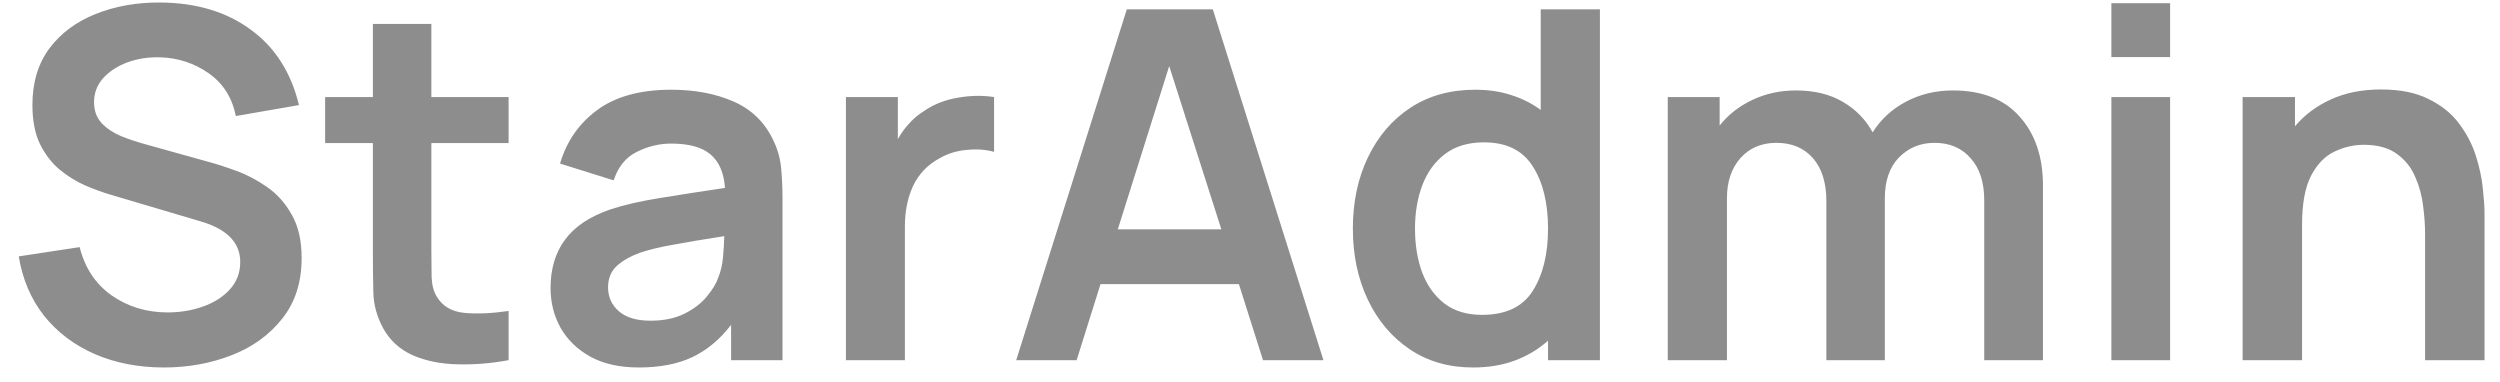
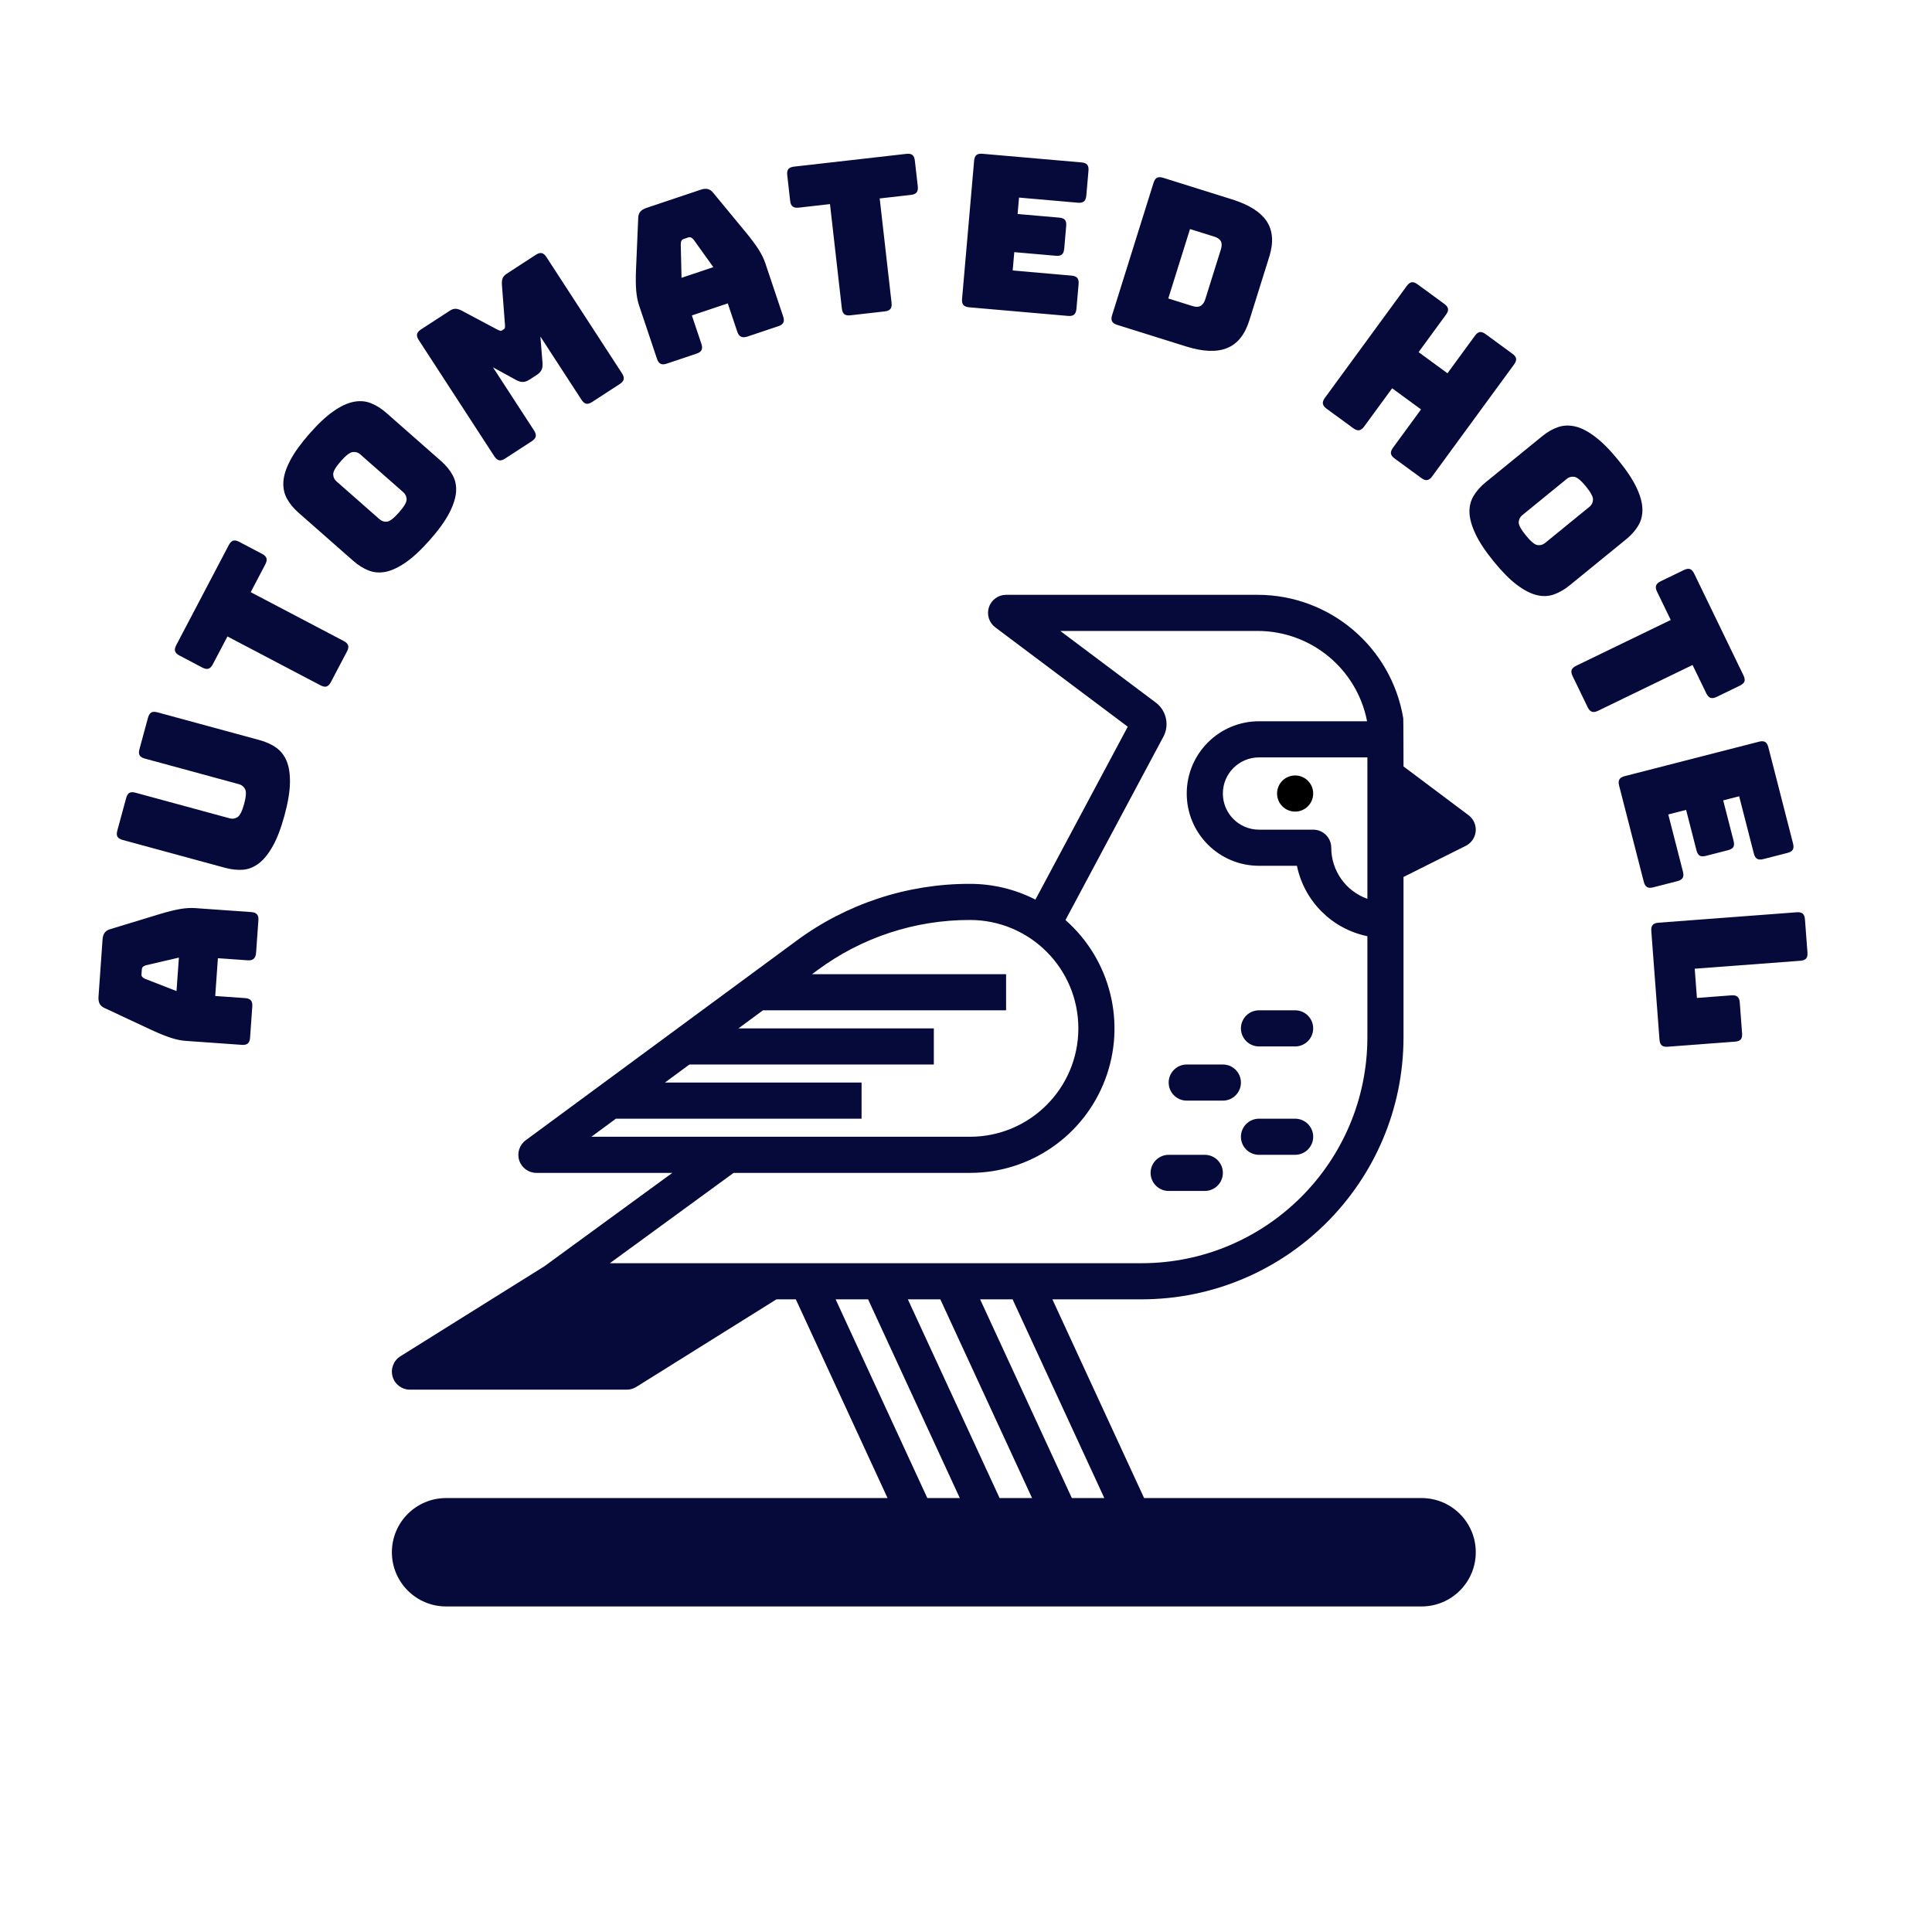
- <svg xmlns="http://www.w3.org/2000/svg" width="118" height="18" viewBox="0 0 118 18" fill="none">
-   <path d="M7.739 17.345C8.874 17.345 9.936 17.153 10.925 16.77C11.914 16.387 12.711 15.812 13.317 15.045C13.93 14.278 14.237 13.324 14.237 12.181C14.237 11.361 14.084 10.683 13.777 10.146C13.478 9.602 13.091 9.165 12.616 8.835C12.148 8.505 11.661 8.248 11.155 8.065C10.657 7.88 10.204 7.735 9.798 7.628L6.831 6.8C6.463 6.7 6.095 6.577 5.727 6.431C5.359 6.278 5.052 6.075 4.807 5.822C4.562 5.561 4.439 5.228 4.439 4.822C4.439 4.392 4.581 4.016 4.864 3.695C5.156 3.373 5.535 3.123 6.003 2.947C6.478 2.771 6.992 2.69 7.544 2.705C8.395 2.728 9.162 2.978 9.844 3.453C10.526 3.928 10.956 4.603 11.132 5.477L14.111 4.96C13.742 3.426 12.987 2.242 11.845 1.406C10.703 0.563 9.28 0.133 7.579 0.118C6.459 0.11 5.439 0.29 4.519 0.658C3.607 1.019 2.879 1.559 2.334 2.28C1.798 3.001 1.53 3.894 1.53 4.96C1.53 5.688 1.648 6.301 1.886 6.8C2.131 7.29 2.442 7.693 2.817 8.007C3.201 8.321 3.603 8.57 4.025 8.755C4.454 8.938 4.853 9.084 5.221 9.191L9.499 10.457C10.726 10.825 11.339 11.461 11.339 12.366C11.339 12.871 11.174 13.305 10.845 13.665C10.523 14.018 10.101 14.286 9.579 14.47C9.058 14.654 8.502 14.746 7.912 14.746C6.915 14.746 6.034 14.478 5.267 13.941C4.508 13.404 4.006 12.645 3.76 11.664L0.885 12.101C1.062 13.182 1.46 14.117 2.082 14.907C2.71 15.689 3.507 16.291 4.473 16.712C5.447 17.134 6.536 17.345 7.739 17.345ZM24.006 17V14.677C23.231 14.792 22.541 14.823 21.936 14.769C21.33 14.715 20.889 14.459 20.613 13.998C20.468 13.761 20.387 13.454 20.372 13.079C20.364 12.695 20.36 12.258 20.36 11.768V6.753H24.006V4.58H20.36V1.13H17.6V4.58H15.346V6.753H17.6V11.928C17.6 12.642 17.608 13.278 17.623 13.838C17.639 14.389 17.788 14.934 18.072 15.47C18.394 16.061 18.865 16.494 19.486 16.77C20.107 17.038 20.809 17.18 21.591 17.195C22.38 17.218 23.185 17.153 24.006 17ZM30.149 17.345C31.138 17.345 31.978 17.184 32.668 16.862C33.366 16.532 33.979 16.023 34.508 15.332V17H36.934V9.376C36.934 8.839 36.911 8.344 36.865 7.892C36.819 7.432 36.685 6.984 36.463 6.546C36.057 5.726 35.432 5.136 34.588 4.776C33.753 4.415 32.783 4.235 31.679 4.235C30.222 4.235 29.061 4.553 28.194 5.189C27.328 5.826 26.742 6.669 26.435 7.72L28.965 8.513C29.172 7.877 29.536 7.428 30.057 7.168C30.579 6.907 31.119 6.777 31.679 6.777C32.522 6.777 33.143 6.949 33.542 7.294C33.941 7.631 34.167 8.156 34.22 8.87C33.132 9.03 32.12 9.188 31.184 9.341C30.257 9.487 29.467 9.667 28.815 9.882C27.834 10.219 27.117 10.698 26.665 11.319C26.213 11.932 25.986 12.691 25.986 13.596C25.986 14.278 26.144 14.903 26.458 15.47C26.78 16.038 27.251 16.494 27.872 16.839C28.493 17.176 29.252 17.345 30.149 17.345ZM30.701 15.137C30.05 15.137 29.551 14.988 29.206 14.688C28.869 14.389 28.7 14.014 28.7 13.562C28.7 13.155 28.831 12.825 29.091 12.572C29.36 12.319 29.732 12.105 30.207 11.928C30.644 11.783 31.169 11.656 31.782 11.549C32.396 11.434 33.197 11.3 34.186 11.146C34.178 11.438 34.159 11.764 34.128 12.124C34.098 12.477 34.025 12.795 33.91 13.079C33.818 13.362 33.638 13.665 33.369 13.987C33.109 14.309 32.756 14.581 32.311 14.803C31.867 15.026 31.33 15.137 30.701 15.137ZM39.928 17H42.711V10.687C42.711 9.966 42.842 9.326 43.102 8.766C43.371 8.206 43.788 7.773 44.356 7.466C44.739 7.244 45.169 7.114 45.644 7.075C46.119 7.029 46.545 7.06 46.92 7.168V4.58C46.361 4.496 45.786 4.507 45.195 4.614C44.605 4.714 44.08 4.921 43.62 5.236C43.359 5.396 43.125 5.592 42.918 5.822C42.711 6.044 42.531 6.293 42.378 6.569V4.58H39.928V17Z" fill="#8D8D8D" />
-   <path d="M47.965 17H50.817L51.944 13.412H58.476L59.614 17H62.466L57.245 0.44H53.186L47.965 17ZM52.76 10.825L55.187 3.119L57.648 10.825H52.76ZM69.525 17.345C70.261 17.345 70.924 17.234 71.514 17.012C72.105 16.789 72.622 16.479 73.067 16.08V17H75.516V0.44H72.722V5.189C72.308 4.883 71.844 4.649 71.331 4.488C70.817 4.319 70.249 4.235 69.629 4.235C68.456 4.235 67.436 4.519 66.57 5.086C65.711 5.653 65.044 6.431 64.569 7.42C64.093 8.409 63.855 9.533 63.855 10.79C63.855 12.032 64.089 13.148 64.557 14.136C65.025 15.126 65.684 15.908 66.535 16.483C67.386 17.058 68.383 17.345 69.525 17.345ZM69.951 14.861C69.23 14.861 68.636 14.681 68.168 14.32C67.7 13.953 67.352 13.462 67.121 12.848C66.899 12.235 66.788 11.549 66.788 10.79C66.788 10.039 66.903 9.356 67.133 8.743C67.371 8.122 67.727 7.631 68.203 7.271C68.686 6.903 69.299 6.719 70.043 6.719C71.1 6.719 71.867 7.095 72.343 7.846C72.826 8.597 73.067 9.579 73.067 10.79C73.067 11.994 72.826 12.975 72.343 13.734C71.867 14.485 71.07 14.861 69.951 14.861ZM78.718 17H81.512V9.352C81.512 8.578 81.723 7.949 82.145 7.466C82.574 6.984 83.141 6.742 83.847 6.742C84.575 6.742 85.15 6.984 85.572 7.466C85.993 7.949 86.204 8.624 86.204 9.491V17H88.964V9.352C88.964 8.532 89.187 7.892 89.631 7.432C90.084 6.972 90.643 6.742 91.31 6.742C92.023 6.742 92.591 6.984 93.012 7.466C93.442 7.942 93.656 8.605 93.656 9.456V17H96.428V8.755C96.428 7.405 96.06 6.32 95.324 5.5C94.596 4.68 93.545 4.269 92.173 4.269C91.368 4.269 90.632 4.446 89.965 4.798C89.298 5.151 88.773 5.634 88.389 6.247C88.06 5.642 87.592 5.163 86.986 4.81C86.381 4.45 85.641 4.269 84.767 4.269C84.023 4.269 83.337 4.419 82.708 4.718C82.087 5.009 81.574 5.412 81.167 5.926V4.58H78.718V17ZM99.657 2.694H102.429V0.152H99.657V2.694ZM99.657 17H102.429V4.58H99.657V17ZM105.851 17H108.657V10.617C108.657 9.613 108.799 8.839 109.082 8.294C109.374 7.742 109.742 7.363 110.186 7.156C110.639 6.941 111.099 6.834 111.566 6.834C112.226 6.834 112.751 6.98 113.142 7.271C113.533 7.555 113.82 7.919 114.004 8.364C114.196 8.8 114.319 9.257 114.372 9.732C114.434 10.207 114.464 10.637 114.464 11.02V17H117.27V10.066C117.27 9.774 117.243 9.387 117.19 8.904C117.144 8.421 117.036 7.911 116.868 7.375C116.699 6.838 116.438 6.332 116.086 5.856C115.733 5.373 115.254 4.982 114.648 4.684C114.05 4.377 113.295 4.223 112.383 4.223C111.486 4.223 110.696 4.381 110.014 4.695C109.339 5.002 108.776 5.423 108.323 5.96V4.58H105.851V17Z" fill="#8D8D8D" />
+ <svg xmlns="http://www.w3.org/2000/svg" width="512" height="512" style="" viewBox="0 0 512 512">
+   <rect data-fl-background="" x="0" y="0" width="512" height="512" fill="transparent" />
+   <g transform="matrix(0.598418, 0, 0, 0.598418, 94.27956, 133.6957)">
+     <path fill="rgba(255,255,255,1)" d="M399.338 48H288l61.435 46.076a4 4 0 0 1 1.246 4.846L304 186.333 88 344H348A108 108 0 0 0 456 236V96h0A57.443 57.443 0 0 0 399.338 48Z" transform="matrix(1, 0, 0, 1, 0, 0)" />
+     <path fill="rgba(255,255,255,1)" d="M456 184h0a32 32 0 0 1-32-32H400a24 24 0 0 1-24-24h0a24 24 0 0 1 24-24h56Z" transform="matrix(1, 0, 0, 1, 0, 0)" />
+     <path fill="rgba(255,255,255,1)" transform="matrix(1, 0, 0, 1, 0, 0)" data-type="circle" data-cx="416" data-cy="128" data-r="8" d="M416 128m-8 0a8 8 0 1 0 16 0a8 8 0 1 0 -16 0" />
+     <path fill="rgba(255,255,255,1)" d="M328 232a55.993 55.993 0 0 1-56 56H80l21.72-16 21.71-16 10.86-8L156 232l10.86-8 21.72-16 11.22-8.27A121.677 121.677 0 0 1 272 176a55.993 55.993 0 0 1 56 56Z" transform="matrix(1, 0, 0, 1, 0, 0)" />
+     <path fill="#060a3b" transform="matrix(1, 0, 0, 1, 0, 0)" data-type="polygon" d="M88 344L24 384L72 384L136 344L88 344Z" />
+     <path fill="#060a3b" transform="matrix(1, 0, 0, 1, 0, 0)" data-type="polygon" d="M136 344L72 384L120 384L184 344L136 344Z" />
+     <path fill="#060a3b" transform="matrix(1, 0, 0, 1, 0, 0)" data-type="polygon" d="M456 120L488 144L456 160L456 120Z" />
+     <path fill="rgba(255,255,255,1)" transform="matrix(1, 0, 0, 1, 0, 0)" data-type="polygon" d="M224 256L224 272L101.72 272L123.43 256L224 256Z" />
+     <path fill="rgba(255,255,255,1)" transform="matrix(1, 0, 0, 1, 0, 0)" data-type="polygon" d="M256 232L256 248L134.29 248L156 232L256 232Z" />
+     <path fill="rgba(255,255,255,1)" transform="matrix(1, 0, 0, 1, 0, 0)" data-type="polygon" d="M288 208L288 224L166.86 224L188.58 208L288 208Z" />
+     <path fill="rgba(255,255,255,1)" d="M384 264H368a8 8 0 0 1 0-16h16a8 8 0 0 1 0 16zM416 240H400a8 8 0 0 1 0-16h16a8 8 0 0 1 0 16zM416 288H400a8 8 0 0 1 0-16h16a8 8 0 0 1 0 16zM376 304H360a8 8 0 0 1 0-16h16a8 8 0 0 1 0 16z" transform="matrix(1, 0, 0, 1, 0, 0)" />
+     <path fill="#060a3b" d="M40 448H472a0 0 0 0 1 0 0v32a0 0 0 0 1 0 0H40a16 16 0 0 1-16-16v0a16 16 0 0 1 16-16Z" transform="matrix(1, 0, 0, 1, 0, 0)" />
+     <path fill="rgba(255,255,255,1)" transform="matrix(1, 0, 0, 1, 0, 0)" data-type="polygon" d="M344 448L312 448L264 344L296 344L344 448Z" />
+     <path fill="rgba(255,255,255,1)" transform="matrix(1, 0, 0, 1, 0, 0)" data-type="polygon" d="M280 448L248 448L200 344L232 344L280 448Z" />
+     <path fill="#060a3b" transform="matrix(1, 0, 0, 1, 0, 0)" data-type="circle" data-cx="472" data-cy="464" data-r="16" d="M472 464m-16 0a16 16 0 1 0 32 0a16 16 0 1 0 -32 0" />
+     <path transform="matrix(1, 0, 0, 1, 0, 0)" data-type="circle" data-cx="416" data-cy="128" data-r="8" d="M416 128m-8 0a8 8 0 1 0 16 0a8 8 0 1 0 -16 0" />
+     <path d="M368 264h16a8 8 0 0 0 0-16H368a8 8 0 0 0 0 16zM400 240h16a8 8 0 0 0 0-16H400a8 8 0 0 0 0 16zM416 272H400a8 8 0 0 0 0 16h16a8 8 0 0 0 0-16zM360 304h16a8 8 0 0 0 0-16H360a8 8 0 0 0 0 16z" transform="matrix(1, 0, 0, 1, 0, 0)" fill="#060a3b" />
+     <path d="M472 440H349.119L308.5 352H348A116.131 116.131 0 0 0 464 236V164.944l27.578-13.789A8 8 0 0 0 492.8 137.6L464 116s-.036-20.881-.109-21.316A65.434 65.434 0 0 0 399.34 40H288a8 8 0 0 0-4.8 14.4l58.682 44.011-40.888 76.562A63.585 63.585 0 0 0 272 168a128.841 128.841 0 0 0-76.947 25.287L75.255 281.56A8 8 0 0 0 80 296h60.19L83.516 337.368 19.76 377.216A8 8 0 0 0 24 392h96a8 8 0 0 0 4.24-1.216L186.3 352h8.586L235.5 440H40a24 24 0 0 0 0 48H472a24 24 0 0 0 0-48Zm-140.5 0H317.118L276.5 352h14.379Zm-46.378 0L244.5 352h14.378L299.5 440ZM448 120v54.629A24.042 24.042 0 0 1 432 152a8 8 0 0 0-8-8H400a16 16 0 0 1 0-32h48Zm24.845 22.634L464 147.056V136ZM115.2 272H224V256H136.915l10.857-8H256V232H169.486l10.857-8H288V208H202.057l2.486-1.832A112.96 112.96 0 0 1 272 184a48 48 0 0 1 0 96H104.344Zm52.128 24H272a63.959 63.959 0 0 0 42.3-111.972l43.439-81.34c.084-.158.163-.318.238-.482A11.936 11.936 0 0 0 354.24 87.68L312 56h87.34a49.41 49.41 0 0 1 48.521 40H400a32 32 0 0 0 0 64h16.8A40.117 40.117 0 0 0 448 191.187V236A100.112 100.112 0 0 1 348 336H112.529ZM90.294 352h17.811l-38.4 24H51.9Zm27.412 24H99.9l38.4-24H156.1Zm94.8-24h14.379L267.5 440H253.118ZM32 464a7.977 7.977 0 0 1 8-8H449.376a23.944 23.944 0 0 0 0 16H40A8.009 8.009 0 0 1 32 464Zm440 8a8 8 0 1 1 8-8A8.009 8.009 0 0 1 472 472Z" transform="matrix(1, 0, 0, 1, 0, 0)" fill="rgba(6,10,59,1)" />
+   </g>
+   <path text="Automated Hotel" fill="#060a3b" space="preserve" text-anchor="middle" offset="0.5" font-scale="contain" font-size="48" font-family="Bungee" transform="matrix(2.206162, 0, 0, 2.206162, 239.5072, 109.8094)" data-fl-textpath="" font-weight="400" font-style="normal" path="M-78.301 77.206C-79.35 -42.674 90.59 -42.674 90.59 77.206" letter-spacing="2" d="M-91.164 67.795L-91.164 67.795L-87.359 69.277L-87.074 65.257L-91.049 66.179Q-91.297 66.272 -91.404 66.374Q-91.512 66.487 -91.523 66.637L-91.523 66.637L-91.569 67.285Q-91.579 67.435 -91.488 67.561Q-91.396 67.678 -91.164 67.795ZM-82.709 69.867L-79.118 70.121Q-78.629 70.156 -78.425 70.391Q-78.221 70.626 -78.256 71.114L-78.256 71.114L-78.523 74.885Q-78.557 75.364 -78.792 75.568Q-79.027 75.772 -79.515 75.737L-79.515 75.737L-86.278 75.258Q-87.057 75.203 -88.037 74.893Q-89.017 74.573 -90.318 73.97L-90.318 73.97L-95.985 71.323Q-96.403 71.143 -96.59 70.809Q-96.766 70.466 -96.73 69.957L-96.73 69.957L-96.242 63.055Q-96.207 62.566 -95.985 62.261Q-95.753 61.956 -95.313 61.837L-95.313 61.837L-89.33 60.015Q-87.957 59.601 -86.942 59.422Q-85.928 59.253 -85.15 59.308L-85.15 59.308L-78.387 59.787Q-77.898 59.822 -77.694 60.057Q-77.489 60.282 -77.524 60.77L-77.524 60.77L-77.798 64.651Q-77.834 65.159 -78.071 65.383Q-78.308 65.617 -78.797 65.582L-78.797 65.582L-82.388 65.328L-82.709 69.867ZM-89.654 35.791L-77.37 39.132Q-76.231 39.442 -75.387 40.034Q-74.553 40.624 -74.127 41.651Q-73.705 42.689 -73.733 44.277Q-73.763 45.875 -74.39 48.181L-74.39 48.181Q-75.018 50.487 -75.798 51.871Q-76.581 53.264 -77.468 53.935Q-78.358 54.615 -79.376 54.701Q-80.401 54.775 -81.54 54.465L-81.54 54.465L-93.824 51.124Q-94.297 50.996 -94.454 50.735Q-94.599 50.468 -94.47 49.995L-94.47 49.995L-93.41 46.097Q-93.281 45.624 -93.021 45.467Q-92.754 45.322 -92.281 45.45L-92.281 45.45L-80.962 48.529Q-80.47 48.663 -80.03 48.378Q-79.59 48.094 -79.241 46.81L-79.241 46.81Q-78.881 45.488 -79.119 45.03Q-79.354 44.562 -79.847 44.428L-79.847 44.428L-91.165 41.349Q-91.638 41.221 -91.793 40.951Q-91.94 40.693 -91.812 40.22L-91.812 40.22L-90.786 36.447Q-90.657 35.974 -90.397 35.817Q-90.127 35.663 -89.654 35.791L-89.654 35.791ZM-66.879 28.473L-66.879 28.473L-68.817 32.165Q-69.045 32.598 -69.342 32.691Q-69.635 32.774 -70.069 32.547L-70.069 32.547L-81.241 26.679L-82.999 30.025Q-83.227 30.459 -83.524 30.552Q-83.821 30.644 -84.255 30.416L-84.255 30.416L-87.008 28.97Q-87.442 28.743 -87.534 28.445Q-87.618 28.153 -87.39 27.719L-87.39 27.719L-81.081 15.705Q-80.853 15.271 -80.565 15.174Q-80.268 15.082 -79.834 15.31L-79.834 15.31L-77.08 16.756Q-76.647 16.984 -76.554 17.281Q-76.462 17.578 -76.69 18.011L-76.69 18.011L-78.447 21.358L-67.274 27.226Q-66.84 27.454 -66.748 27.751Q-66.651 28.039 -66.879 28.473ZM-62.165-0.185L-55.58 5.608Q-54.694 6.387 -54.197 7.291Q-53.701 8.18 -53.778 9.298Q-53.856 10.415 -54.587 11.836Q-55.324 13.265 -56.903 15.06L-56.903 15.06Q-58.482 16.854 -59.811 17.775Q-61.141 18.696 -62.24 18.915Q-63.331 19.127 -64.283 18.756Q-65.243 18.378 -66.129 17.598L-66.129 17.598L-72.713 11.805Q-73.599 11.026 -74.096 10.122Q-74.586 9.225 -74.523 8.109Q-74.46 6.978 -73.709 5.549Q-72.964 4.112 -71.386 2.318L-71.386 2.318Q-69.807 0.523 -68.484-0.39Q-67.175-1.303 -66.061-1.509Q-64.955-1.721 -64.01-1.342Q-63.051-0.964 -62.165-0.185L-62.165-0.185ZM-68.158 8.035L-62.97 12.599Q-62.579 12.943 -62.065 12.889Q-61.552 12.82 -60.634 11.777L-60.634 11.777Q-59.716 10.733 -59.72 10.223Q-59.726 9.699 -60.116 9.356L-60.116 9.356L-65.304 4.791Q-65.672 4.468 -66.192 4.529Q-66.706 4.584 -67.624 5.627L-67.624 5.627Q-68.542 6.671 -68.537 7.195Q-68.525 7.711 -68.158 8.035L-68.158 8.035ZM-44.683 3.226L-44.683 3.226L-47.895 5.313Q-48.305 5.581 -48.61 5.516Q-48.914 5.451 -49.181 5.041L-49.181 5.041L-58.261-8.928Q-58.528-9.338 -58.464-9.643Q-58.394-9.939 -57.983-10.206L-57.983-10.206L-54.512-12.462Q-54.168-12.686 -53.844-12.682Q-53.519-12.678 -53.103-12.46L-53.103-12.46L-48.874-10.211Q-48.64-10.089 -48.51-10.054Q-48.374-10.011 -48.249-10.093L-48.249-10.093L-48.056-10.218Q-47.922-10.305 -47.906-10.447Q-47.885-10.58 -47.91-10.838L-47.91-10.838L-48.274-15.599Q-48.304-16.068 -48.176-16.366Q-48.048-16.664 -47.695-16.893L-47.695-16.893L-44.208-19.16Q-43.797-19.427 -43.498-19.371Q-43.194-19.307 -42.926-18.896L-42.926-18.896L-33.846-4.928Q-33.579-4.517 -33.644-4.213Q-33.708-3.908 -34.119-3.641L-34.119-3.641L-37.439-1.483Q-37.85-1.216 -38.155-1.28Q-38.451-1.35 -38.718-1.761L-38.718-1.761L-43.65-9.349L-43.393-6.165Q-43.352-5.679 -43.511-5.337Q-43.684-4.997 -44.086-4.736L-44.086-4.736L-44.95-4.174Q-45.361-3.907 -45.733-3.892Q-46.11-3.886 -46.545-4.115L-46.545-4.115L-49.343-5.648L-44.411 1.939Q-44.144 2.35 -44.208 2.655Q-44.273 2.959 -44.683 3.226ZM-26.789-20.485L-26.789-20.485L-26.696-16.403L-22.875-17.684L-25.253-21Q-25.434-21.193 -25.57-21.253Q-25.716-21.309 -25.858-21.261L-25.858-21.261L-26.474-21.055Q-26.616-21.007 -26.698-20.874Q-26.771-20.744 -26.789-20.485ZM-25.454-11.883L-24.309-8.47Q-24.153-8.005 -24.292-7.727Q-24.43-7.448 -24.895-7.292L-24.895-7.292L-28.478-6.09Q-28.933-5.937 -29.212-6.076Q-29.491-6.215 -29.646-6.679L-29.646-6.679L-31.803-13.107Q-32.051-13.846 -32.142-14.871Q-32.223-15.898 -32.165-17.331L-32.165-17.331L-31.899-23.58Q-31.894-24.036 -31.657-24.337Q-31.408-24.631 -30.925-24.793L-30.925-24.793L-24.364-26.994Q-23.899-27.15 -23.532-27.062Q-23.162-26.965 -22.883-26.605L-22.883-26.605L-18.902-21.781Q-17.992-20.673 -17.437-19.804Q-16.892-18.933 -16.643-18.193L-16.643-18.193L-14.487-11.765Q-14.331-11.301 -14.47-11.022Q-14.599-10.747 -15.063-10.591L-15.063-10.591L-18.751-9.354Q-19.235-9.191 -19.532-9.324Q-19.839-9.453 -19.995-9.917L-19.995-9.917L-21.14-13.33L-25.454-11.883ZM-2.274-12.369L-2.274-12.369L-6.418-11.898Q-6.904-11.842 -7.148-12.036Q-7.381-12.231 -7.437-12.718L-7.437-12.718L-8.863-25.257L-12.618-24.83Q-13.105-24.775 -13.349-24.968Q-13.592-25.162 -13.647-25.649L-13.647-25.649L-13.999-28.739Q-14.054-29.226 -13.86-29.469Q-13.666-29.703 -13.179-29.758L-13.179-29.758L 0.304-31.291Q 0.791-31.347  1.034-31.163Q 1.277-30.969  1.332-30.482L 1.332-30.482L 1.684-27.392Q 1.739-26.905  1.545-26.662Q 1.352-26.418  0.865-26.363L 0.865-26.363L-2.891-25.936L-1.465-13.397Q-1.41-12.91 -1.604-12.667Q-1.787-12.424 -2.274-12.369ZM 19.734-11.825L 19.734-11.825L 7.849-12.861Q 7.361-12.904  7.161-13.142Q 6.961-13.381  7.003-13.869L 7.003-13.869L 8.45-30.466Q 8.493-30.954  8.731-31.154Q 8.969-31.344  9.457-31.301L 9.457-31.301L 21.342-30.265Q 21.83-30.223  22.031-29.994Q 22.231-29.756  22.188-29.268L 22.188-29.268L 21.927-26.269Q 21.884-25.781  21.646-25.581Q 21.408-25.381  20.919-25.423L 20.919-25.423L 13.846-26.04L 13.674-24.068L 18.675-23.632Q 19.163-23.589  19.364-23.361Q 19.555-23.123  19.512-22.635L 19.512-22.635L 19.273-19.896Q 19.23-19.407  19.002-19.207Q 18.764-19.006  18.276-19.049L 18.276-19.049L 13.275-19.485L 13.083-17.283L 20.156-16.667Q 20.644-16.624  20.844-16.386Q 21.044-16.148  21.002-15.659L 21.002-15.659L 20.741-12.671Q 20.698-12.183  20.46-11.983Q 20.222-11.783  19.734-11.825ZM 33.909-8.159L 33.909-8.159L 25.635-10.75Q 25.167-10.896  25.023-11.172Q 24.879-11.448  25.025-11.915L 25.025-11.915L 30.004-27.814Q 30.15-28.282  30.426-28.426Q 30.699-28.561  31.166-28.414L 31.166-28.414L 39.44-25.823Q 42.503-24.864  43.61-23.176Q 44.703-21.482  43.905-18.934L 43.905-18.934L 41.509-11.281Q 40.708-8.723  38.846-7.965Q 36.972-7.2  33.909-8.159ZM 37.305-21.347L 34.385-22.261L 31.773-13.921L 34.693-13.006Q 35.285-12.821  35.654-13.03Q 36.033-13.236  36.224-13.847L 36.224-13.847L 38.092-19.811Q 38.283-20.422  38.087-20.798Q 37.897-21.162  37.305-21.347L 37.305-21.347ZM 54.007 1.674L 54.007 1.674L 50.787-0.682Q 50.392-0.971  50.344-1.279Q 50.297-1.586  50.586-1.982L 50.586-1.982L 60.424-15.427Q 60.713-15.822  61.021-15.87Q 61.322-15.909  61.718-15.62L 61.718-15.62L 64.938-13.264Q 65.325-12.98  65.379-12.681Q 65.426-12.374  65.137-11.978L 65.137-11.978L 61.842-7.475L 65.312-4.936L 68.607-9.439Q 68.896-9.834  69.196-9.888Q 69.497-9.927  69.893-9.638L 69.893-9.638L 73.113-7.282Q 73.508-6.993  73.554-6.699Q 73.601-6.392  73.312-5.996L 73.312-5.996L 63.474 7.449Q 63.185 7.844  62.877 7.892Q 62.578 7.945  62.182 7.656L 62.182 7.656L 58.962 5.3Q 58.567 5.011  58.519 4.703Q 58.48 4.402  58.769 4.006L 58.769 4.006L 62.135-0.594L 58.665-3.133L 55.299 1.467Q 55.01 1.862  54.702 1.91Q 54.395 1.958  54.007 1.674ZM 86.78 15.003L 79.982 20.544Q 79.068 21.29  78.095 21.631Q 77.136 21.974  76.046 21.714Q 74.957 21.454  73.675 20.499Q 72.387 19.536  70.877 17.684L 70.877 17.684Q 69.367 15.831  68.678 14.368Q 67.988 12.905  67.953 11.785Q 67.924 10.673  68.447 9.796Q 68.977 8.911  69.892 8.166L 69.892 8.166L 76.69 2.625Q 77.604 1.879  78.577 1.538Q 79.543 1.202  80.633 1.448Q 81.738 1.696  83.025 2.673Q 84.319 3.643  85.829 5.496L 85.829 5.496Q 87.339 7.348  88.023 8.804Q 88.707 10.245  88.727 11.377Q 88.755 12.503  88.225 13.373Q 87.695 14.258  86.78 15.003L 86.78 15.003ZM 79.659 7.739L 74.303 12.105Q 73.9 12.433  73.868 12.949Q 73.851 13.466  74.73 14.544L 74.73 14.544Q 75.608 15.621  76.111 15.701Q 76.629 15.782  77.032 15.453L 77.032 15.453L 82.388 11.087Q 82.768 10.778  82.793 10.254Q 82.824 9.739  81.946 8.661L 81.946 8.661Q 81.068 7.584  80.55 7.503Q 80.039 7.429  79.659 7.739L 79.659 7.739ZM 82.157 35.186L 82.157 35.186L 80.339 31.433Q 80.125 30.992  80.227 30.698Q 80.334 30.413  80.775 30.2L 80.775 30.2L 92.132 24.698L 90.484 21.296Q 90.27 20.855  90.373 20.561Q 90.475 20.267  90.916 20.053L 90.916 20.053L 93.714 18.698Q 94.155 18.484  94.449 18.586Q 94.734 18.692  94.948 19.133L 94.948 19.133L 100.864 31.346Q 101.078 31.787  100.985 32.076Q 100.883 32.37  100.442 32.584L 100.442 32.584L 97.643 33.94Q 97.202 34.153  96.908 34.051Q 96.614 33.949  96.4 33.508L 96.4 33.508L 94.752 30.106L 83.395 35.609Q 82.954 35.822  82.66 35.72Q 82.371 35.627  82.157 35.186ZM 88.893 56.147L 88.893 56.147L 85.928 44.591Q 85.807 44.116  85.965 43.849Q 86.123 43.581  86.598 43.459L 86.598 43.459L 102.736 39.32Q 103.21 39.198  103.478 39.356Q 103.736 39.517  103.858 39.992L 103.858 39.992L 106.822 51.548Q 106.944 52.022  106.795 52.288Q 106.637 52.555  106.162 52.677L 106.162 52.677L 103.246 53.425Q 102.772 53.547  102.504 53.388Q 102.236 53.23  102.114 52.755L 102.114 52.755L 100.35 45.878L 98.432 46.37L 99.68 51.232Q 99.801 51.707  99.653 51.972Q 99.492 52.23  99.017 52.352L 99.017 52.352L 96.353 53.036Q 95.879 53.157  95.614 53.009Q 95.346 52.85  95.224 52.375L 95.224 52.375L 93.977 47.513L 91.836 48.062L 93.6 54.939Q 93.722 55.414  93.563 55.682Q 93.405 55.95  92.93 56.071L 92.93 56.071L 90.024 56.817Q 89.55 56.938  89.282 56.78Q 89.014 56.622  88.893 56.147ZM 90.78 75.114L 90.78 75.114L 89.796 62.061Q 89.759 61.572  89.962 61.336Q 90.165 61.1  90.654 61.064L 90.654 61.064L 107.266 59.811Q 107.755 59.774  107.991 59.977Q 108.217 60.181  108.254 60.669L 108.254 60.669L 108.554 64.648Q 108.59 65.127  108.397 65.362Q 108.194 65.598  107.706 65.635L 107.706 65.635L 95.012 66.592L 95.276 70.102L 99.434 69.788Q 99.913 69.752  100.149 69.955Q 100.385 70.158  100.422 70.646L 100.422 70.646L 100.702 74.366Q 100.739 74.854  100.536 75.09Q 100.333 75.316  99.854 75.352L 99.854 75.352L 91.777 75.961Q 91.288 75.998  91.053 75.805Q 90.817 75.602  90.78 75.114Z" />
</svg>
